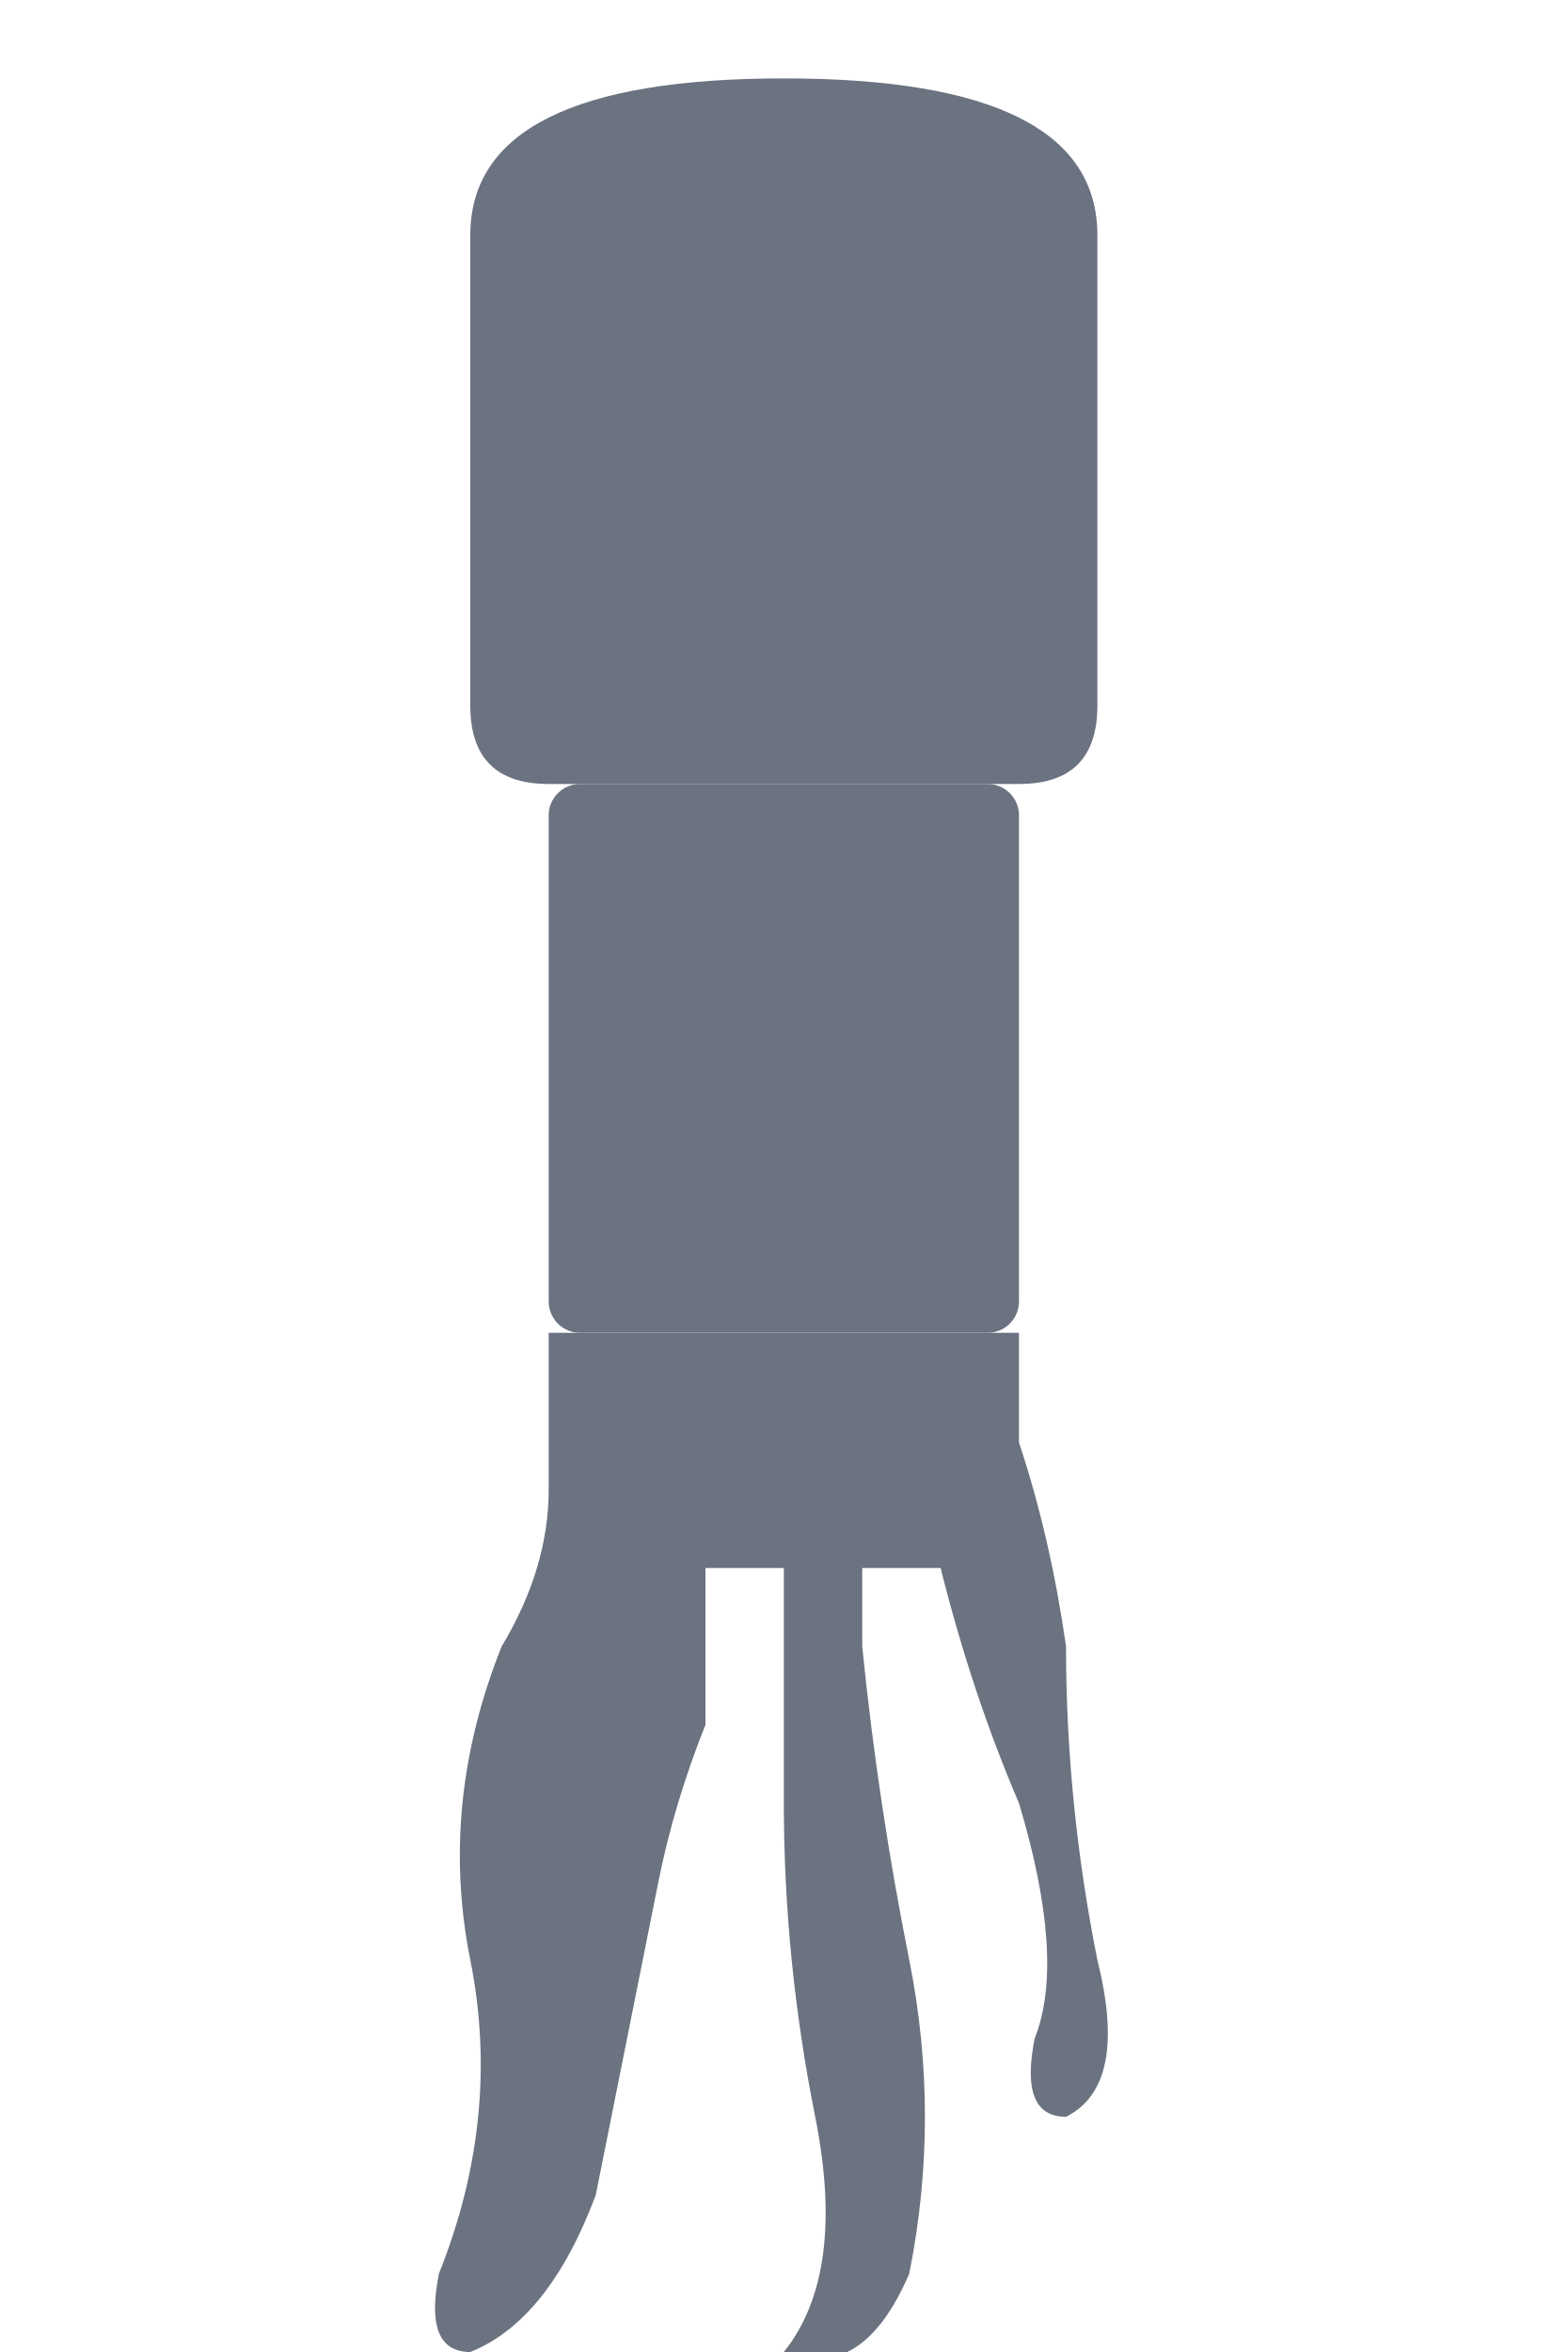
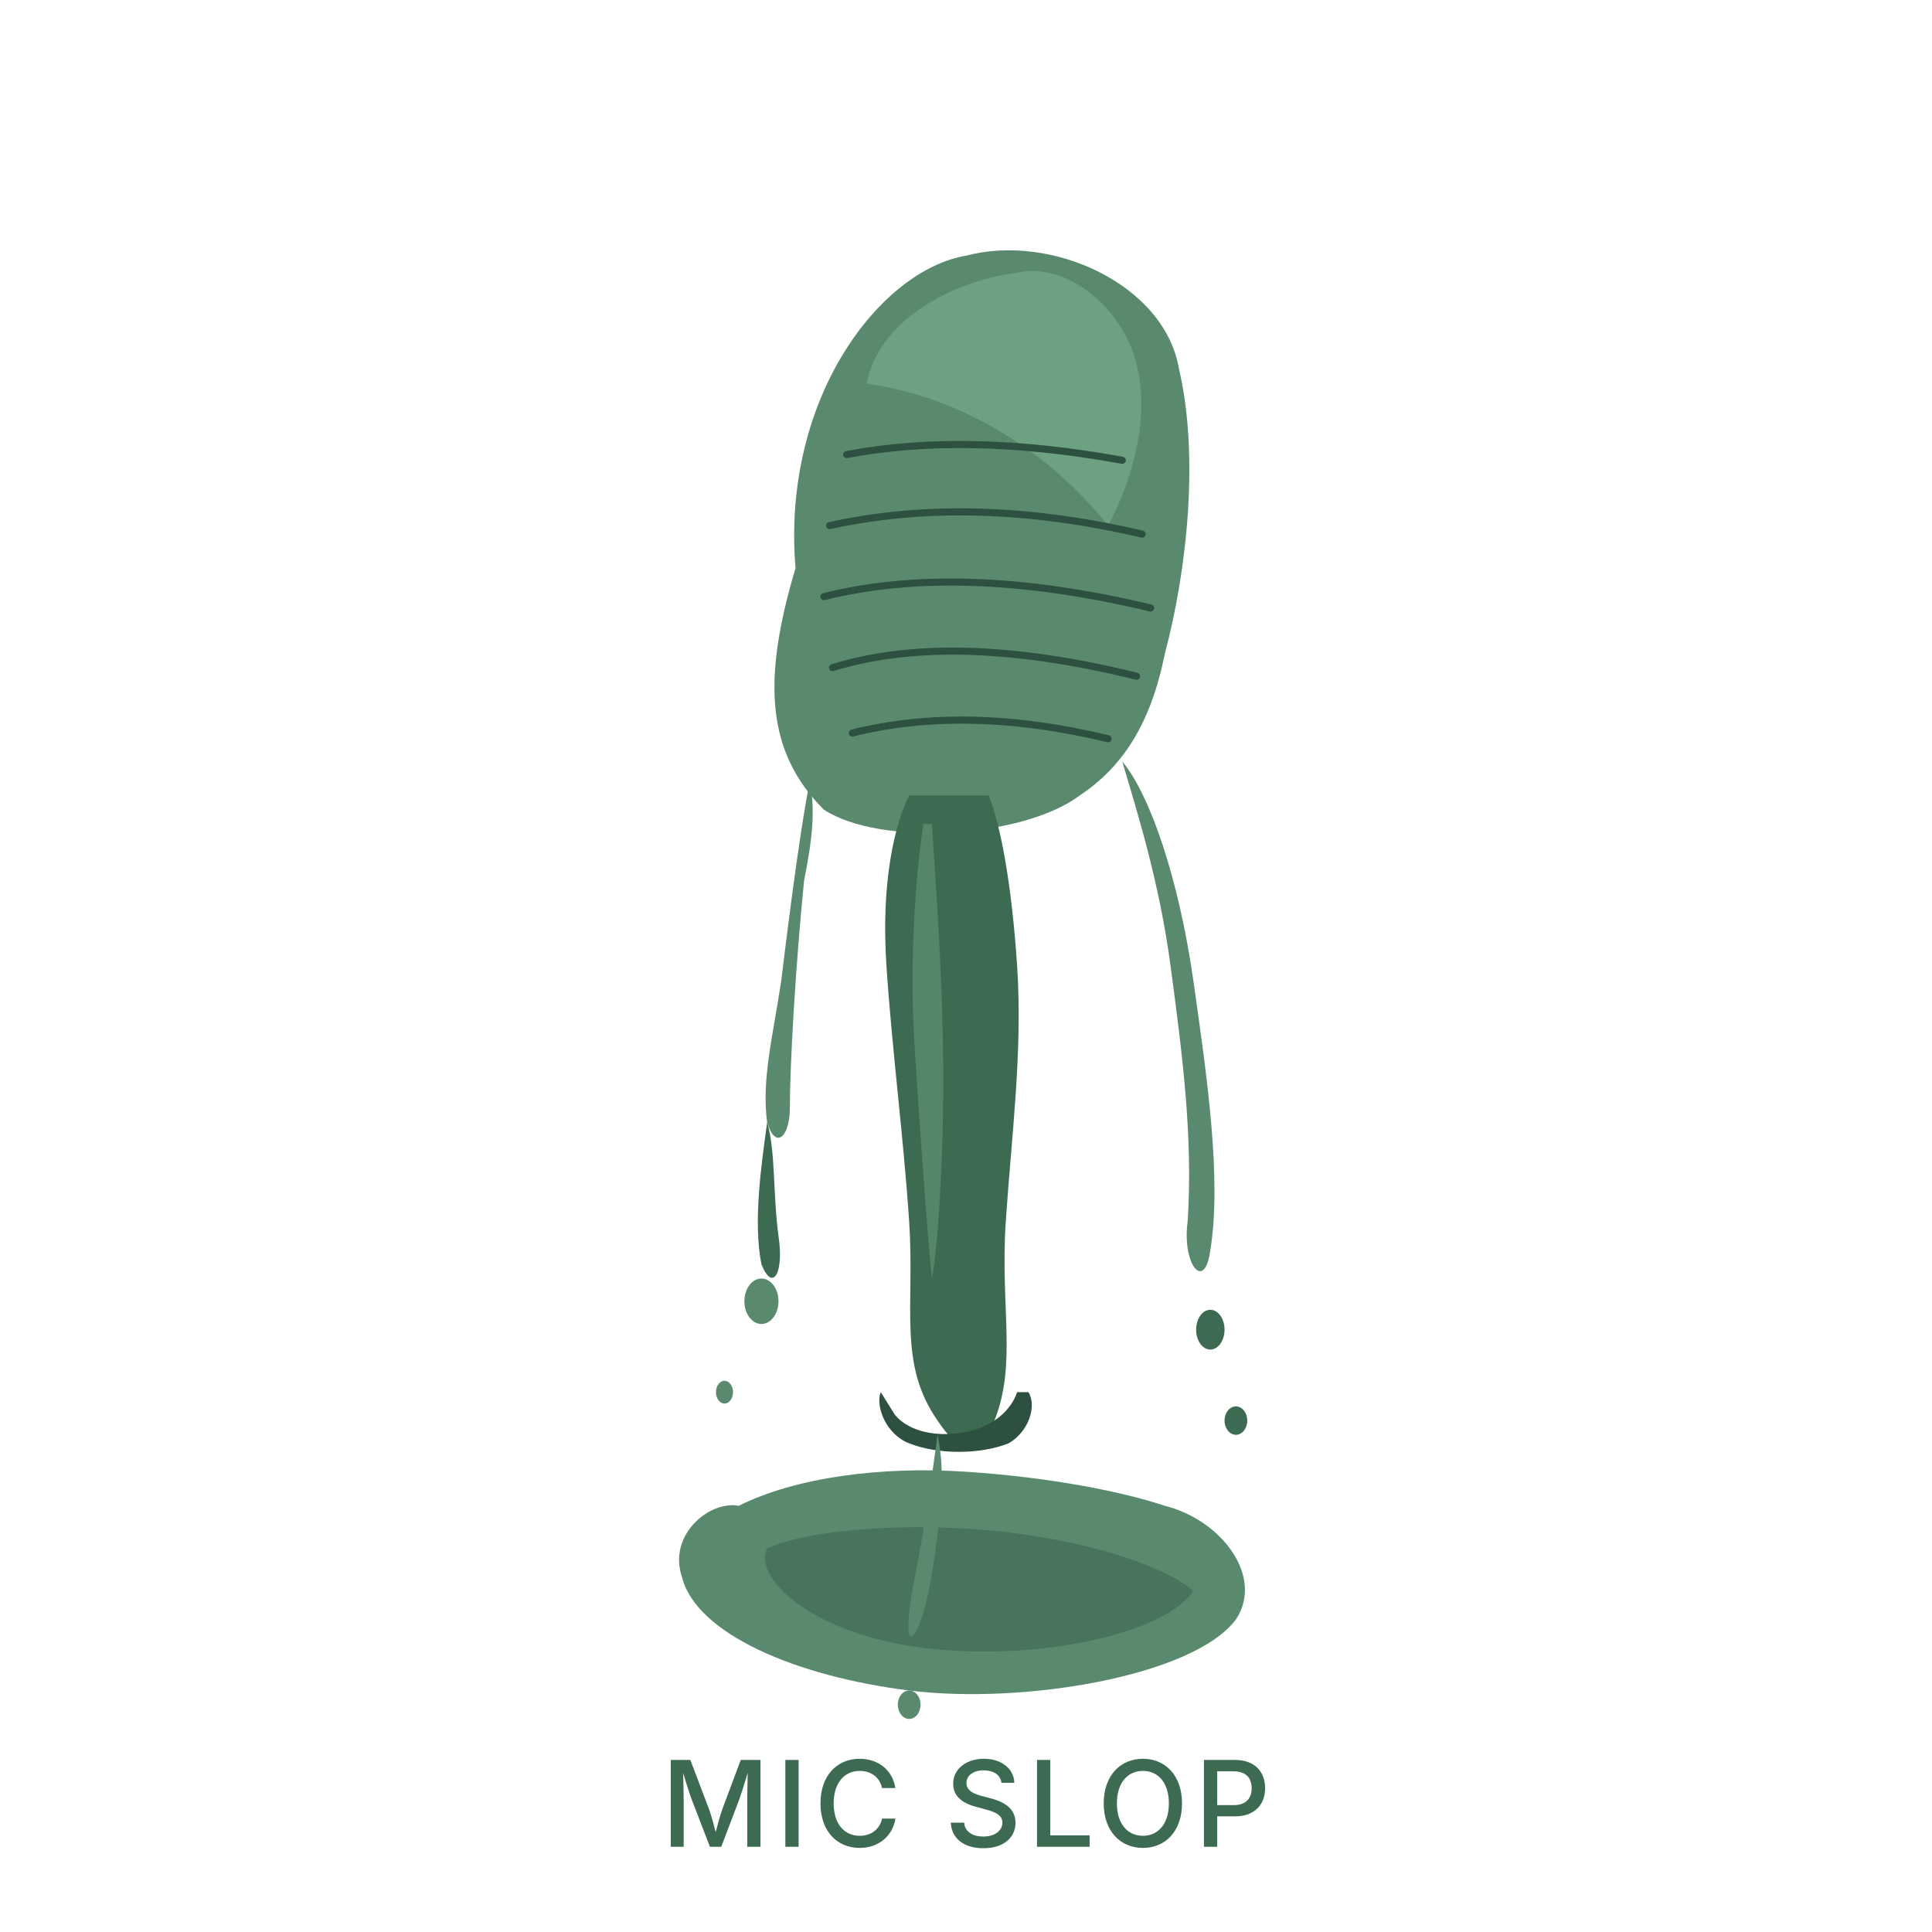
- <svg xmlns="http://www.w3.org/2000/svg" viewBox="0 0 100 150" width="100" height="150">
-   <defs>
-     <style>
-       .mic { fill: #6b7280; }
-     </style>
-   </defs>
-   <path class="mic" d="     M30 15     Q30 5, 50 5     Q70 5, 70 15     L70 45     Q70 50, 65 50     L35 50     Q30 50, 30 45     Z   " />
-   <rect class="mic" x="32" y="12" width="36" height="3" rx="1" fill="#9ca3af" />
-   <rect class="mic" x="32" y="20" width="36" height="3" rx="1" fill="#9ca3af" />
-   <rect class="mic" x="32" y="28" width="36" height="3" rx="1" fill="#9ca3af" />
-   <rect class="mic" x="32" y="36" width="36" height="3" rx="1" fill="#9ca3af" />
-   <rect class="mic" x="35" y="50" width="30" height="35" rx="2" />
-   <path class="mic" d="     M35 85     L35 95     Q35 100, 32 105     Q28 115, 30 125     Q32 135, 28 145     Q27 150, 30 150     Q35 148, 38 140     Q40 130, 42 120     Q43 115, 45 110     L45 100     L50 100     L50 115     Q50 125, 52 135     Q54 145, 50 150     Q55 152, 58 145     Q60 135, 58 125     Q56 115, 55 105     L55 100     L60 100     Q62 108, 65 115     Q68 125, 66 130     Q65 135, 68 135     Q72 133, 70 125     Q68 115, 68 105     Q67 98, 65 92     L65 85     Z   " />
+ <svg xmlns="http://www.w3.org/2000/svg" width="680" height="680" viewBox="0 0 680 680">
+   <style>
+   .slop-body { fill: #5a8a6e; }
+   .slop-dark { fill: #3d6b52; }
+   .slop-highlight { fill: #7db893; }
+   .slop-shadow { fill: #2e5040; }
+   .slop-grill { stroke: #2e5040; stroke-width: 2.5; fill: none; stroke-linecap: round; }
+   .slop-drip { fill: #5a8a6e; }
+   .slop-drip-dark { fill: #3d6b52; }
+   .slop-text { font-family: system-ui, -apple-system, sans-serif; font-size: 42px; font-weight: 500; fill: #3d6b52; letter-spacing: 2px; }
+ </style>
+   <path class="slop-body" d="M280 200 C275 140, 310 95, 340 90 C370 82, 410 100, 415 130 C422 160, 418 200, 410 230 C405 255, 395 270, 380 280 C360 295, 310 298, 290 285 C270 265, 268 240, 280 200 Z" />
+   <path class="slop-highlight" d="M305 135 C310 110, 340 98, 358 96 C375 92, 395 108, 400 128 C405 148, 398 170, 390 185 C370 160, 340 140, 305 135 Z" opacity="0.5" />
+   <path class="slop-grill" d="M298 160 Q340 152 395 162" />
+   <path class="slop-grill" d="M292 185 Q342 174 402 188" />
+   <path class="slop-grill" d="M290 210 Q338 198 405 214" />
+   <path class="slop-grill" d="M293 235 Q335 222 400 238" />
+   <path class="slop-grill" d="M300 258 Q340 248 390 260" />
+   <path class="slop-dark" d="M320 280 C315 290, 310 310, 312 340 C314 370, 318 400, 320 430 C322 460, 316 480, 330 500 C340 515, 345 510, 350 500 C358 480, 352 460, 354 430 C356 400, 360 370, 358 340 C356 310, 352 290, 348 280 Z" />
+   <path class="slop-highlight" d="M325 290 C322 310, 320 340, 322 370 C324 400, 326 430, 328 450 C330 440, 332 410, 332 380 C332 350, 330 320, 328 290 Z" opacity="0.35" />
+   <path class="slop-shadow" d="M310 490 C308 495, 312 505, 320 508 C330 512, 345 512, 355 508 C362 504, 365 495, 362 490 L358 490 C356 496, 350 502, 340 504 C330 506, 320 504, 315 498 Z" />
+   <path class="slop-body" d="M260 530 C250 528, 235 540, 240 555 C245 575, 280 590, 320 595 C360 600, 420 590, 435 570 C445 555, 430 535, 410 530 C395 525, 370 520, 340 518 C310 516, 280 520, 260 530 Z" />
+   <path class="slop-shadow" d="M270 545 C265 555, 285 575, 325 580 C365 585, 410 575, 420 560 C415 555, 395 545, 360 540 C325 535, 285 538, 270 545 Z" opacity="0.4" />
+   <path class="slop-drip" d="M285 275 C282 290, 278 320, 275 345 C272 365, 268 380, 270 395 C273 405, 278 400, 278 390 C278 375, 280 340, 283 310 C286 295, 287 285, 285 275 Z" />
+   <path class="slop-drip" d="M395 268 C400 285, 408 310, 412 340 C416 370, 420 400, 418 430 C416 445, 424 455, 426 440 C430 415, 425 380, 420 345 C415 310, 405 280, 395 268 Z" />
+   <path class="slop-drip-dark" d="M270 395 C268 410, 265 430, 268 445 C272 455, 276 448, 274 435 C272 420, 273 405, 270 395 Z" />
+   <path class="slop-drip" d="M330 505 C328 520, 325 540, 322 555 C320 565, 318 580, 322 575 C326 568, 328 555, 330 540 C332 525, 332 515, 330 505 Z" />
+   <ellipse class="slop-drip" cx="268" cy="458" rx="6" ry="8" />
+   <ellipse class="slop-drip-dark" cx="426" cy="468" rx="5" ry="7" />
+   <ellipse class="slop-drip" cx="320" cy="600" rx="4" ry="5" />
+   <ellipse class="slop-drip" cx="255" cy="490" rx="3" ry="4" />
+   <ellipse class="slop-drip-dark" cx="435" cy="500" rx="4" ry="5" />
+   <text class="slop-text" x="340" y="650" text-anchor="middle">MIC SLOP</text>
</svg>
